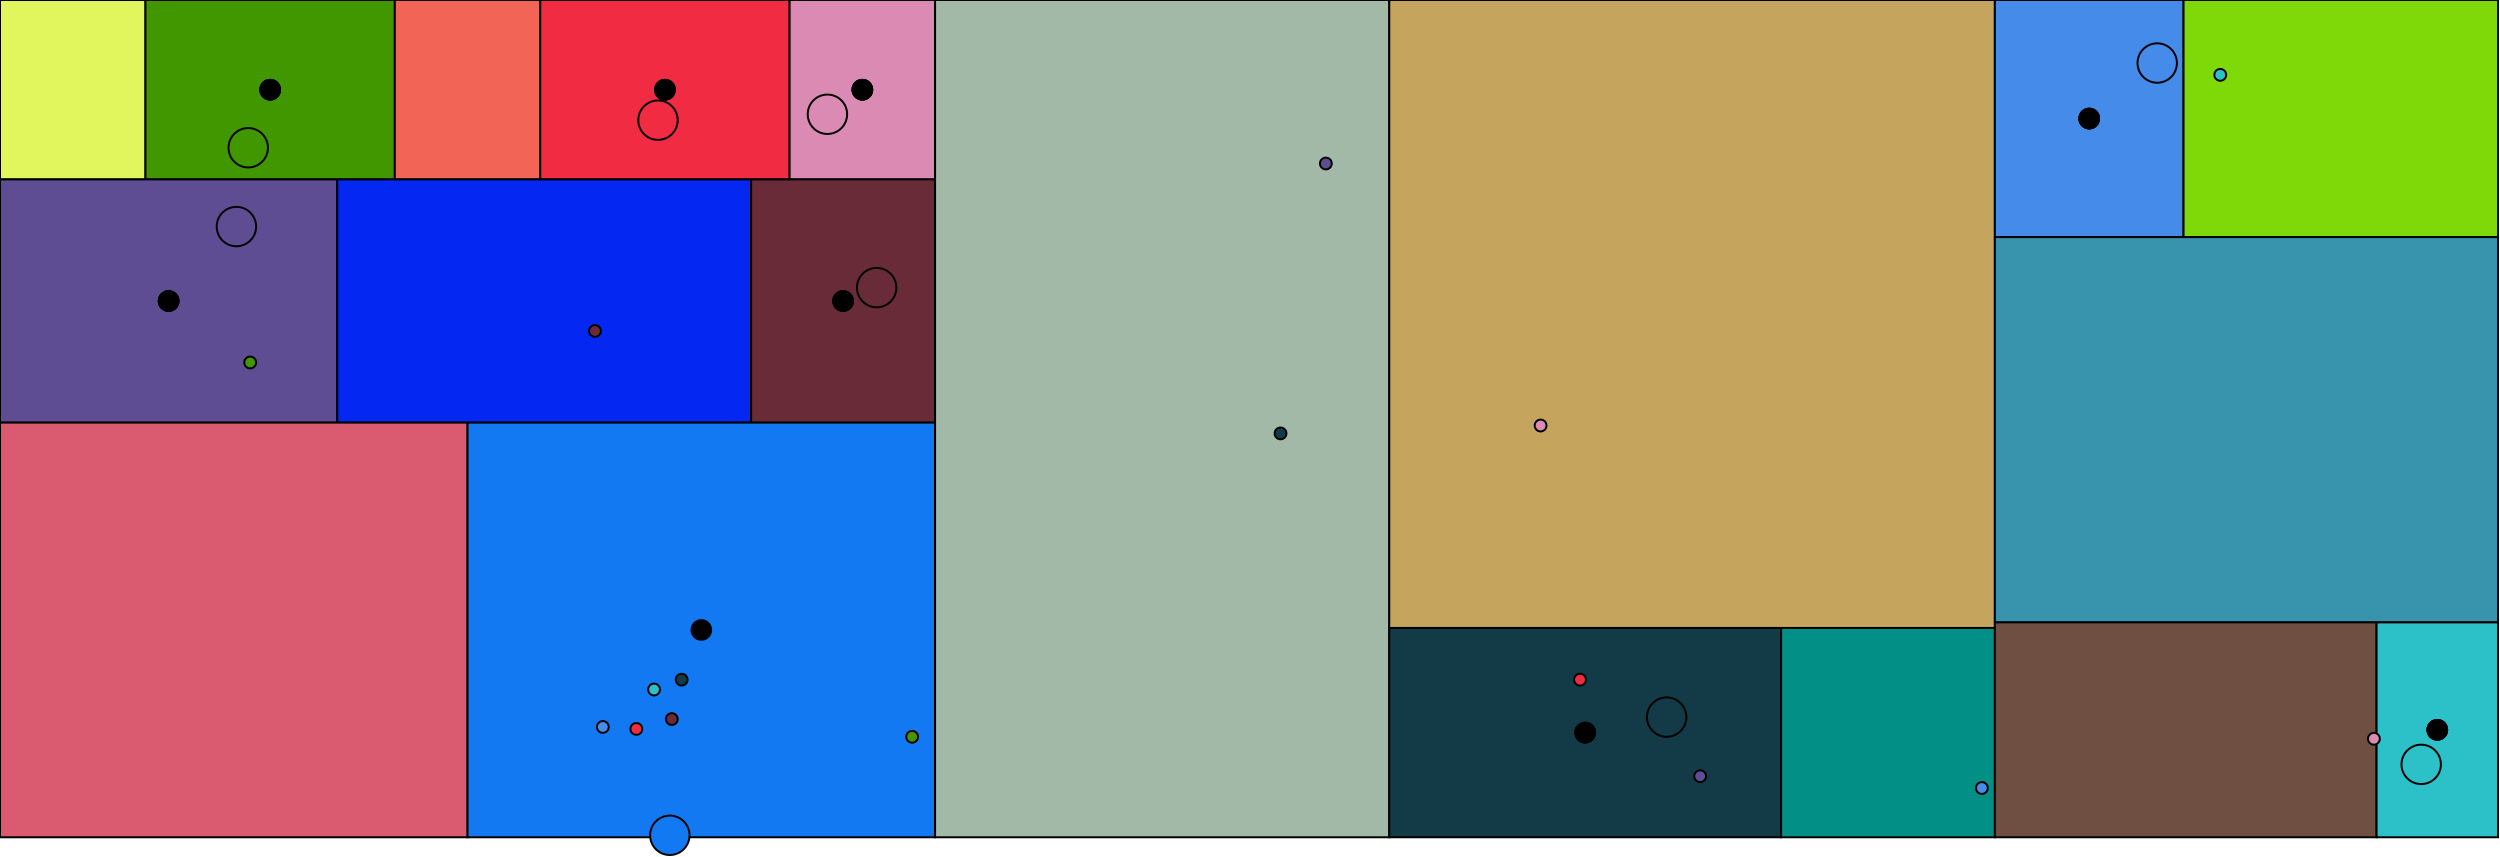
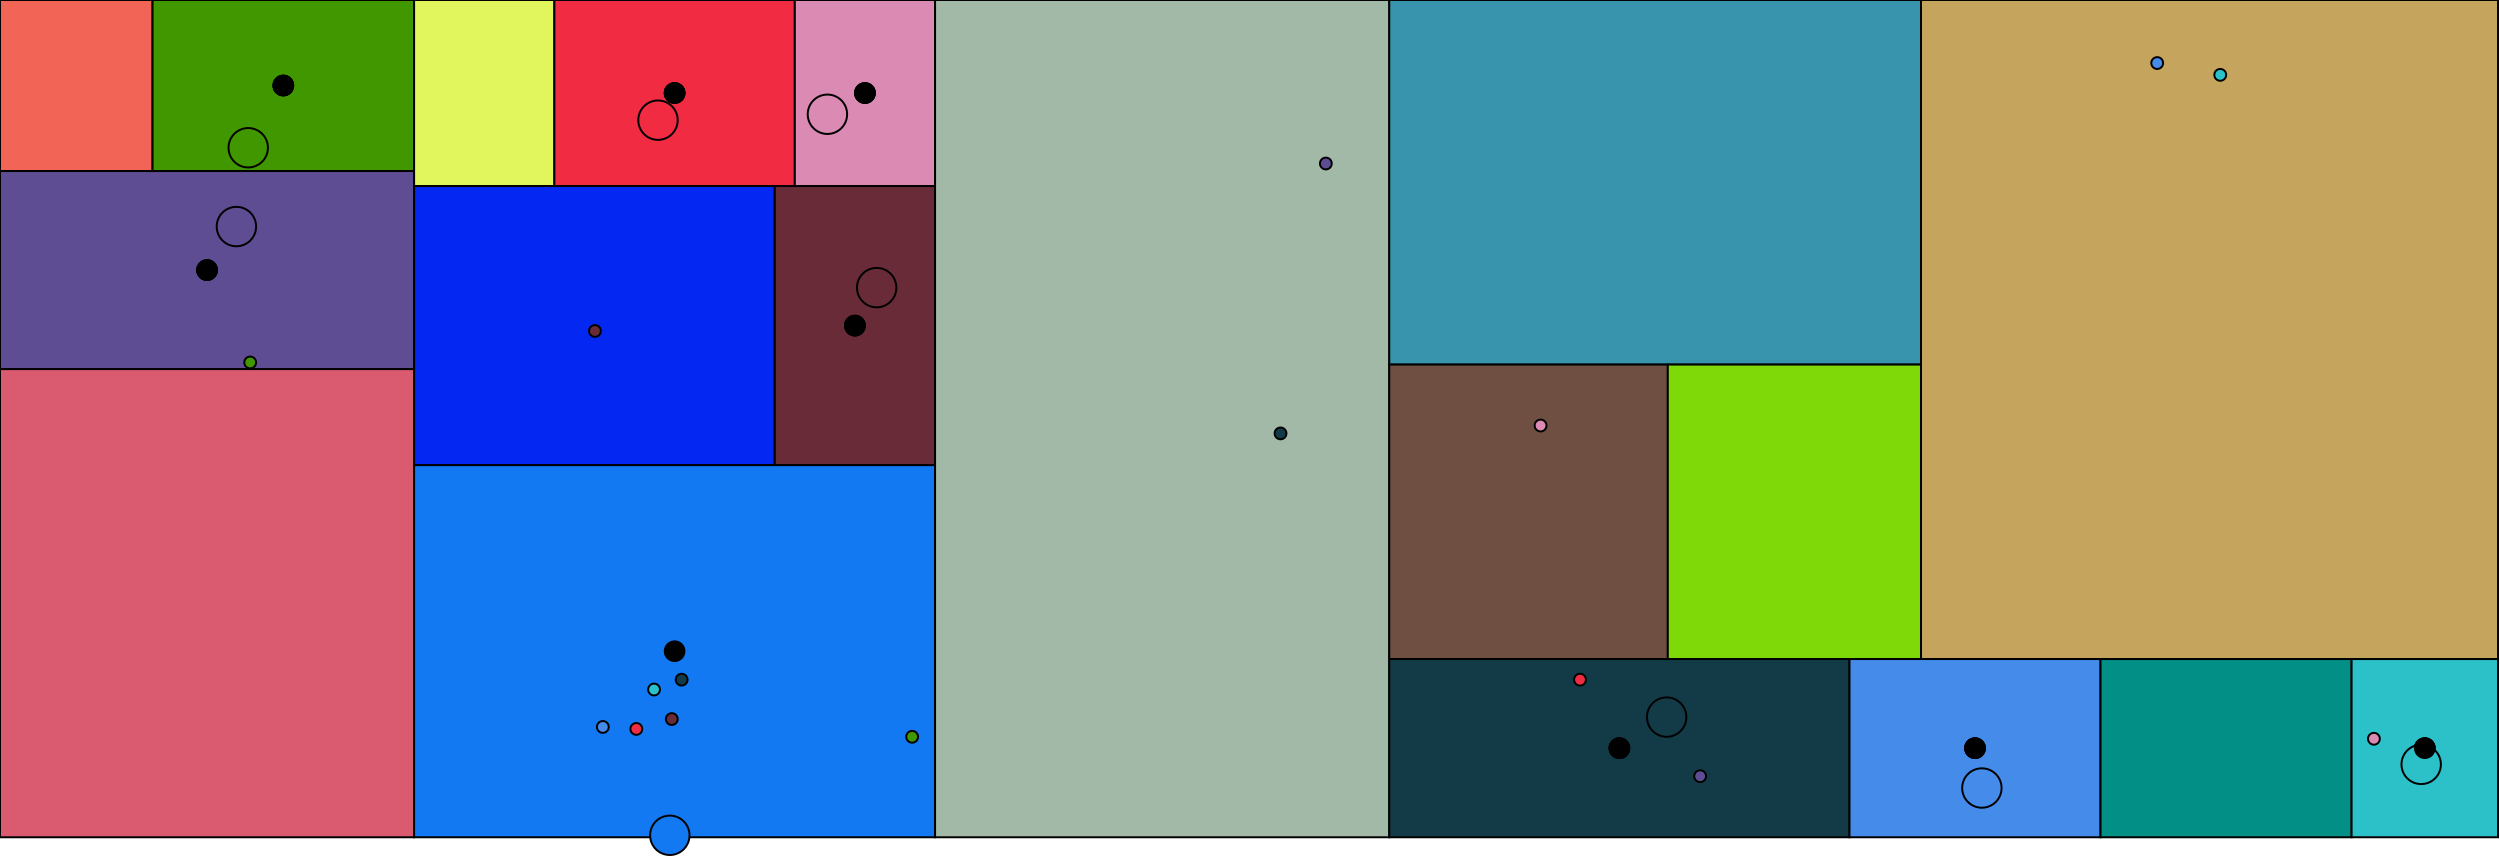
<svg xmlns="http://www.w3.org/2000/svg">
-   <rect x="0" y="0" width="73.835" height="91.071" fill="#e1f65d" stroke="black" />
-   <rect x="73.835" y="0" width="126.574" height="91.071" fill="#409700" stroke="black" />
-   <rect x="200.409" y="0" width="73.835" height="91.071" fill="#f26456" stroke="black" />
-   <rect x="274.244" y="0" width="126.574" height="91.071" fill="#f12b42" stroke="black" />
-   <rect x="400.818" y="0" width="73.835" height="91.071" fill="#da8ab3" stroke="black" />
-   <rect x="0" y="91.071" width="171.186" height="123.452" fill="#5e4d93" stroke="black" />
-   <rect x="171.186" y="91.071" width="210.092" height="123.452" fill="#0428f1" stroke="black" />
-   <rect x="381.278" y="91.071" width="93.374" height="123.452" fill="#682b37" stroke="black" />
-   <rect x="0" y="214.524" width="237.326" height="210.476" fill="#da5b6f" stroke="black" />
-   <rect x="237.326" y="214.524" width="237.326" height="210.476" fill="#1279f3" stroke="black" />
+   <rect x="0" y="0" width="77.443" height="86.828" fill="#f26456" stroke="black" />
+   <rect x="77.443" y="0" width="132.76" height="86.828" fill="#409700" stroke="black" />
+   <rect x="0" y="86.828" width="210.203" height="100.538" fill="#5e4d93" stroke="black" />
+   <rect x="0" y="187.366" width="210.203" height="237.634" fill="#da5b6f" stroke="black" />
+   <rect x="210.203" y="0" width="71.198" height="94.444" fill="#e1f65d" stroke="black" />
+   <rect x="281.401" y="0" width="122.053" height="94.444" fill="#f12b42" stroke="black" />
+   <rect x="403.455" y="0" width="71.198" height="94.444" fill="#da8ab3" stroke="black" />
+   <rect x="210.203" y="94.444" width="183.08" height="141.667" fill="#0428f1" stroke="black" />
+   <rect x="393.283" y="94.444" width="81.369" height="141.667" fill="#682b37" stroke="black" />
+   <rect x="210.203" y="236.111" width="264.449" height="188.889" fill="#1279f3" stroke="black" />
  <rect x="474.652" y="0" width="230.545" height="425" fill="#a2b9a7" stroke="black" />
-   <rect x="705.198" y="0" width="307.394" height="318.75" fill="#c5a45d" stroke="black" />
-   <rect x="705.198" y="318.75" width="198.902" height="106.25" fill="#123b47" stroke="black" />
-   <rect x="904.1" y="318.75" width="108.492" height="106.25" fill="#029086" stroke="black" />
-   <rect x="1012.59" y="0" width="95.778" height="120.354" fill="#448bea" stroke="black" />
-   <rect x="1108.37" y="0" width="159.63" height="120.354" fill="#7fd909" stroke="black" />
-   <rect x="1012.59" y="120.354" width="255.408" height="195.575" fill="#3794ac" stroke="black" />
-   <rect x="1012.59" y="315.929" width="193.758" height="109.071" fill="#6e4f42" stroke="black" />
-   <rect x="1206.35" y="315.929" width="61.65" height="109.071" fill="#2cc0c8" stroke="black" />
+   <rect x="705.198" y="0" width="269.915" height="185.064" fill="#3794ac" stroke="black" />
+   <rect x="705.198" y="185.064" width="141.384" height="149.474" fill="#6e4f42" stroke="black" />
+   <rect x="846.582" y="185.064" width="128.531" height="149.474" fill="#7fd909" stroke="black" />
+   <rect x="975.113" y="0" width="292.887" height="334.538" fill="#c5a45d" stroke="black" />
+   <rect x="705.198" y="334.538" width="233.616" height="90.462" fill="#123b47" stroke="black" />
+   <rect x="938.814" y="334.538" width="127.427" height="90.462" fill="#448bea" stroke="black" />
+   <rect x="1066.24" y="334.538" width="127.427" height="90.462" fill="#029086" stroke="black" />
+   <rect x="1193.67" y="334.538" width="74.332" height="90.462" fill="#2cc0c8" stroke="black" />
  <circle cx="127" cy="184" r="3" fill="#409700" stroke="black" />
-   <circle cx="137.122" cy="45.536" r="5" stroke="black" />
+   <circle cx="143.823" cy="43.414" r="5" stroke="black" />
  <circle cx="126" cy="75" r="10" fill="#409700" stroke="black" />
-   <circle cx="137.122" cy="45.536" r="5" stroke="black" />
+   <circle cx="143.823" cy="43.414" r="5" stroke="black" />
  <circle cx="463" cy="374" r="3" fill="#409700" stroke="black" />
-   <circle cx="137.122" cy="45.536" r="5" stroke="black" />
+   <circle cx="143.823" cy="43.414" r="5" stroke="black" />
+   <circle cx="673" cy="83" r="3" fill="#5e4d93" stroke="black" />
+   <circle cx="105.102" cy="137.097" r="5" stroke="black" />
+   <circle cx="120" cy="115" r="10" fill="#5e4d93" stroke="black" />
+   <circle cx="105.102" cy="137.097" r="5" stroke="black" />
+   <circle cx="863" cy="394" r="3" fill="#5e4d93" stroke="black" />
+   <circle cx="105.102" cy="137.097" r="5" stroke="black" />
  <circle cx="334" cy="61" r="10" fill="#f12b42" stroke="black" />
-   <circle cx="337.531" cy="45.536" r="5" stroke="black" />
+   <circle cx="342.428" cy="47.222" r="5" stroke="black" />
  <circle cx="323" cy="370" r="3" fill="#f12b42" stroke="black" />
-   <circle cx="337.531" cy="45.536" r="5" stroke="black" />
+   <circle cx="342.428" cy="47.222" r="5" stroke="black" />
  <circle cx="802" cy="345" r="3" fill="#f12b42" stroke="black" />
-   <circle cx="337.531" cy="45.536" r="5" stroke="black" />
+   <circle cx="342.428" cy="47.222" r="5" stroke="black" />
  <circle cx="1205" cy="375" r="3" fill="#da8ab3" stroke="black" />
-   <circle cx="437.735" cy="45.536" r="5" stroke="black" />
+   <circle cx="439.053" cy="47.222" r="5" stroke="black" />
  <circle cx="782" cy="216" r="3" fill="#da8ab3" stroke="black" />
-   <circle cx="437.735" cy="45.536" r="5" stroke="black" />
+   <circle cx="439.053" cy="47.222" r="5" stroke="black" />
  <circle cx="420" cy="58" r="10" fill="#da8ab3" stroke="black" />
-   <circle cx="437.735" cy="45.536" r="5" stroke="black" />
-   <circle cx="673" cy="83" r="3" fill="#5e4d93" stroke="black" />
-   <circle cx="85.593" cy="152.798" r="5" stroke="black" />
-   <circle cx="120" cy="115" r="10" fill="#5e4d93" stroke="black" />
-   <circle cx="85.593" cy="152.798" r="5" stroke="black" />
-   <circle cx="863" cy="394" r="3" fill="#5e4d93" stroke="black" />
-   <circle cx="85.593" cy="152.798" r="5" stroke="black" />
+   <circle cx="439.053" cy="47.222" r="5" stroke="black" />
  <circle cx="445" cy="146" r="10" fill="#682b37" stroke="black" />
-   <circle cx="427.965" cy="152.798" r="5" stroke="black" />
+   <circle cx="433.968" cy="165.278" r="5" stroke="black" />
  <circle cx="302" cy="168" r="3" fill="#682b37" stroke="black" />
-   <circle cx="427.965" cy="152.798" r="5" stroke="black" />
+   <circle cx="433.968" cy="165.278" r="5" stroke="black" />
  <circle cx="341" cy="365" r="3" fill="#682b37" stroke="black" />
-   <circle cx="427.965" cy="152.798" r="5" stroke="black" />
+   <circle cx="433.968" cy="165.278" r="5" stroke="black" />
  <circle cx="340" cy="424" r="10" fill="#1279f3" stroke="black" />
-   <circle cx="355.989" cy="319.762" r="5" stroke="black" />
+   <circle cx="342.428" cy="330.556" r="5" stroke="black" />
  <circle cx="346" cy="345" r="3" fill="#123b47" stroke="black" />
-   <circle cx="804.649" cy="371.875" r="5" stroke="black" />
+   <circle cx="822.006" cy="379.769" r="5" stroke="black" />
  <circle cx="650" cy="220" r="3" fill="#123b47" stroke="black" />
-   <circle cx="804.649" cy="371.875" r="5" stroke="black" />
+   <circle cx="822.006" cy="379.769" r="5" stroke="black" />
  <circle cx="846" cy="364" r="10" fill="#123b47" stroke="black" />
-   <circle cx="804.649" cy="371.875" r="5" stroke="black" />
+   <circle cx="822.006" cy="379.769" r="5" stroke="black" />
  <circle cx="306" cy="369" r="3" fill="#448bea" stroke="black" />
-   <circle cx="1060.48" cy="60.177" r="5" stroke="black" />
-   <circle cx="1095" cy="32" r="10" fill="#448bea" stroke="black" />
-   <circle cx="1060.48" cy="60.177" r="5" stroke="black" />
-   <circle cx="1006" cy="400" r="3" fill="#448bea" stroke="black" />
-   <circle cx="1060.48" cy="60.177" r="5" stroke="black" />
+   <circle cx="1002.53" cy="379.769" r="5" stroke="black" />
+   <circle cx="1095" cy="32" r="3" fill="#448bea" stroke="black" />
+   <circle cx="1002.53" cy="379.769" r="5" stroke="black" />
+   <circle cx="1006" cy="400" r="10" fill="#448bea" stroke="black" />
+   <circle cx="1002.53" cy="379.769" r="5" stroke="black" />
  <circle cx="1127" cy="38" r="3" fill="#2cc0c8" stroke="black" />
-   <circle cx="1237.17" cy="370.465" r="5" stroke="black" />
+   <circle cx="1230.83" cy="379.769" r="5" stroke="black" />
  <circle cx="332" cy="350" r="3" fill="#2cc0c8" stroke="black" />
-   <circle cx="1237.17" cy="370.465" r="5" stroke="black" />
+   <circle cx="1230.83" cy="379.769" r="5" stroke="black" />
  <circle cx="1229" cy="388" r="10" fill="#2cc0c8" stroke="black" />
-   <circle cx="1237.17" cy="370.465" r="5" stroke="black" />
+   <circle cx="1230.83" cy="379.769" r="5" stroke="black" />
</svg>
